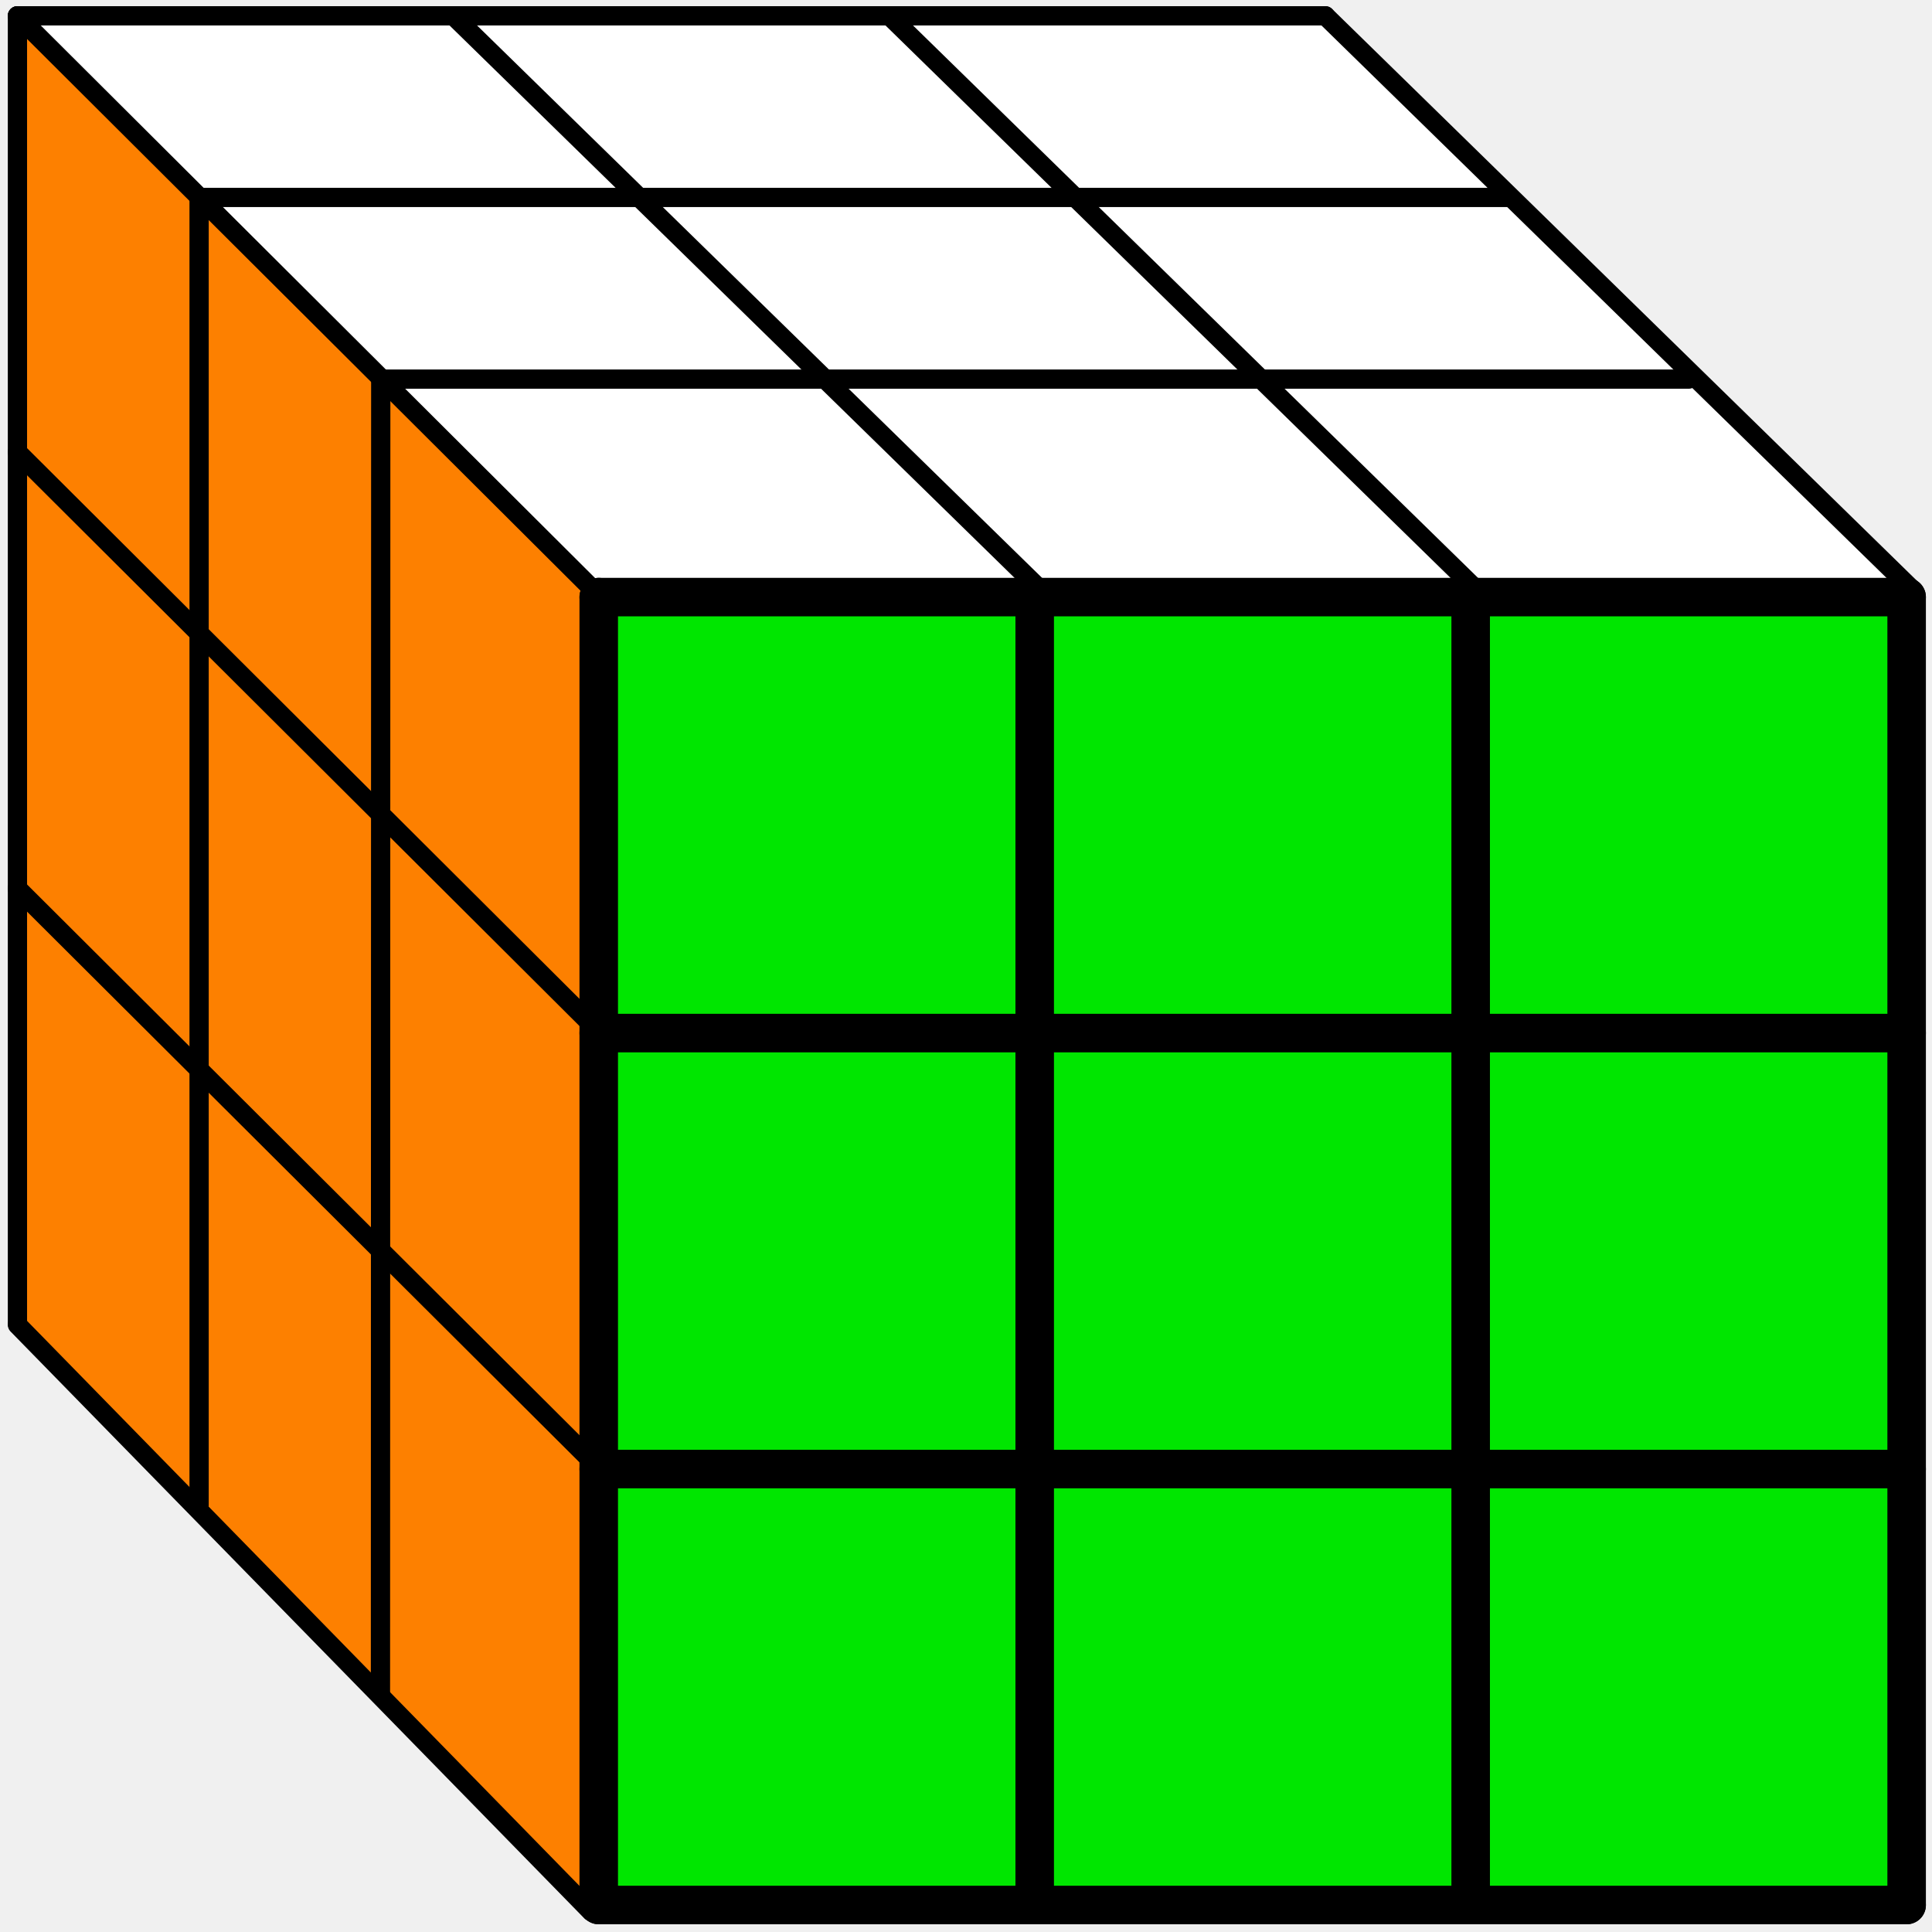
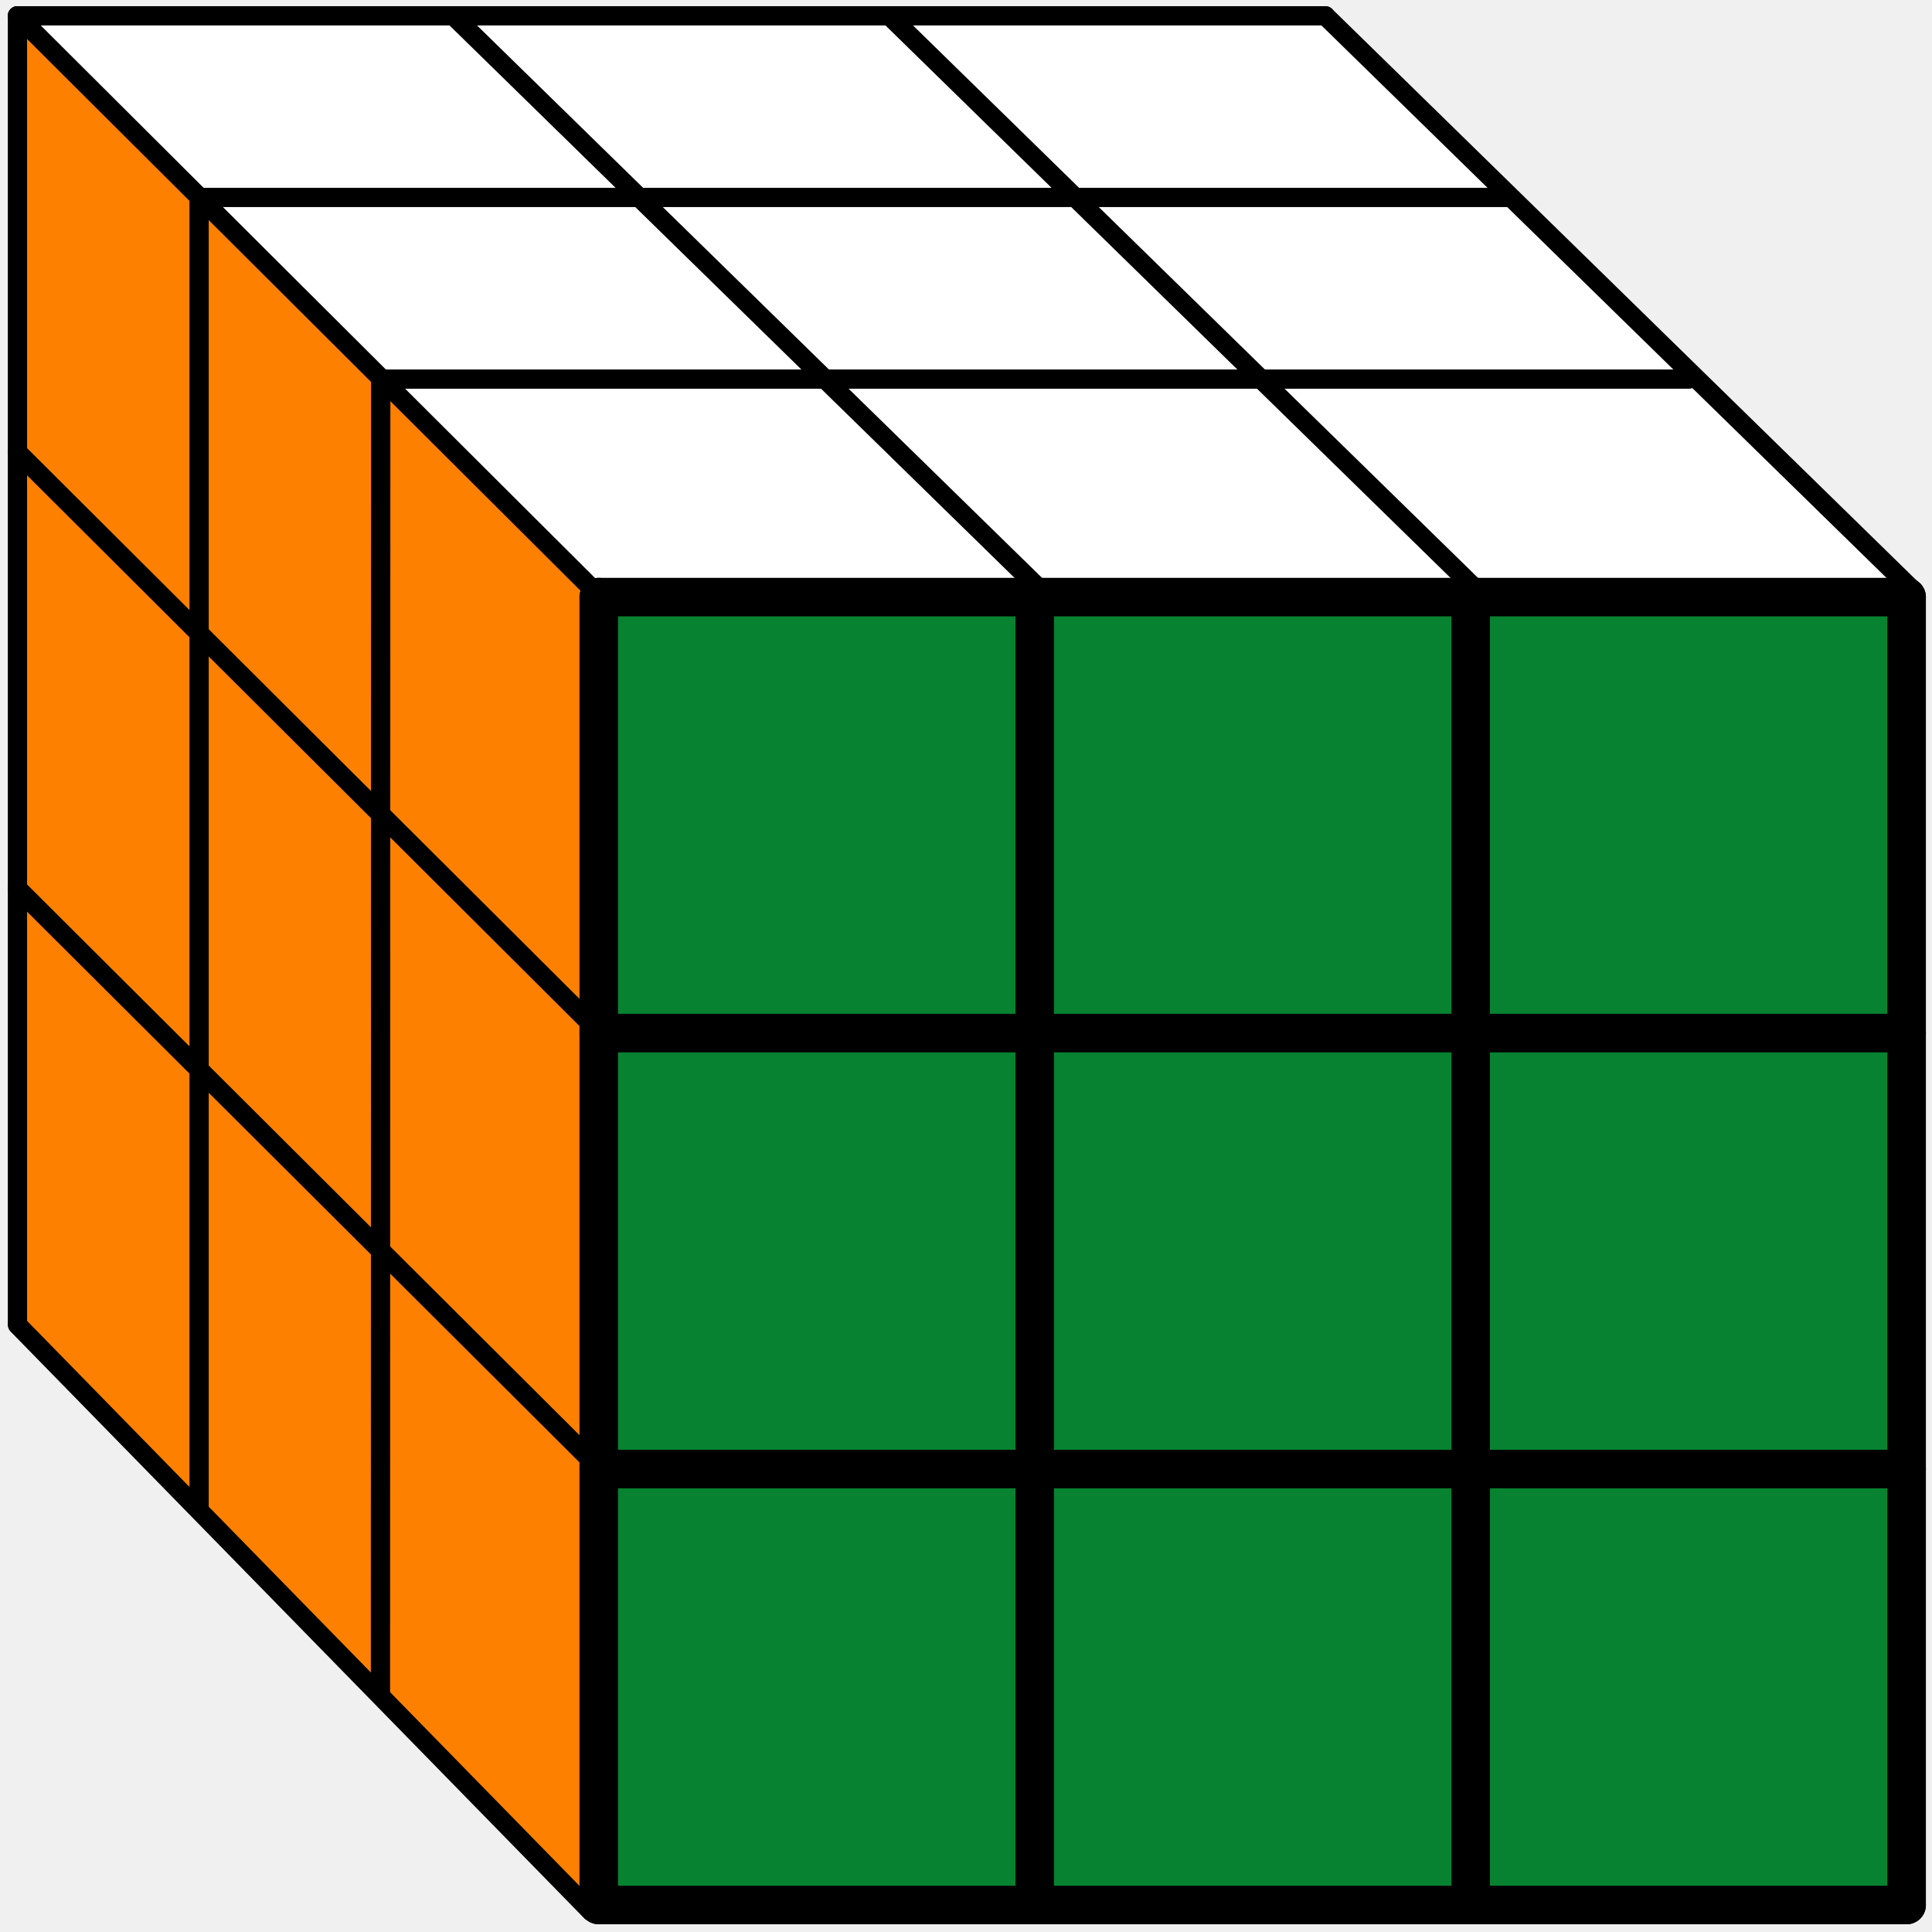
<svg xmlns="http://www.w3.org/2000/svg" xmlns:ns1="http://xml.openoffice.org/svg/export" version="1.2" width="33.5mm" height="33.5mm" viewBox="0 0 5317.795 5317.795" preserveAspectRatio="xMidYMid" xml:space="preserve" id="svg210" style="fill-rule:evenodd;stroke-width:28.222;stroke-linejoin:round">
  <defs class="ClipPathGroup" id="defs8">
    <clipPath id="presentation_clip_path" clipPathUnits="userSpaceOnUse">
      <rect x="0" y="0" width="6000" height="6000" id="rect2" />
    </clipPath>
    <clipPath id="presentation_clip_path_shrink" clipPathUnits="userSpaceOnUse">
      <rect x="6" y="6" width="5988" height="5988" id="rect5" />
    </clipPath>
  </defs>
  <defs class="TextShapeIndex" id="defs12">
    <g ns1:slide="id1" ns1:id-list="id3 id4 id5 id6 id7 id8 id9 id10 id11 id12 id13 id14 id15 id16 id17 id18 id19 id20 id21 id22 id23" id="g10" />
  </defs>
  <defs class="EmbeddedBulletChars" id="defs44">
    <g id="bullet-char-template-57356" transform="matrix(4.8828125e-4,0,0,-4.8828125e-4,0,0)">
      <path d="M 580,1141 1163,571 580,0 -4,571 Z" id="path14" />
    </g>
    <g id="bullet-char-template-57354" transform="matrix(4.8828125e-4,0,0,-4.8828125e-4,0,0)">
      <path d="M 8,1128 H 1137 V 0 H 8 Z" id="path17" />
    </g>
    <g id="bullet-char-template-10146" transform="matrix(4.8828125e-4,0,0,-4.8828125e-4,0,0)">
      <path d="M 174,0 602,739 174,1481 1456,739 Z M 1358,739 309,1346 659,739 Z" id="path20" />
    </g>
    <g id="bullet-char-template-10132" transform="matrix(4.8828125e-4,0,0,-4.8828125e-4,0,0)">
      <path d="M 2015,739 1276,0 H 717 l 543,543 H 174 v 393 h 1086 l -543,545 h 557 z" id="path23" />
    </g>
    <g id="bullet-char-template-10007" transform="matrix(4.8828125e-4,0,0,-4.8828125e-4,0,0)">
      <path d="m 0,-2 c -7,16 -16,29 -25,39 l 381,530 c -94,256 -141,385 -141,387 0,25 13,38 40,38 9,0 21,-2 34,-5 21,4 42,12 65,25 l 27,-13 111,-251 280,301 64,-25 24,25 c 21,-10 41,-24 62,-43 C 886,937 835,863 770,784 769,783 710,716 594,584 L 774,223 c 0,-27 -21,-55 -63,-84 l 16,-20 C 717,90 699,76 672,76 641,76 570,178 457,381 L 164,-76 c -22,-34 -53,-51 -92,-51 -42,0 -63,17 -64,51 -7,9 -10,24 -10,44 0,9 1,19 2,30 z" id="path26" />
    </g>
    <g id="bullet-char-template-10004" transform="matrix(4.8828125e-4,0,0,-4.8828125e-4,0,0)">
      <path d="M 285,-33 C 182,-33 111,30 74,156 52,228 41,333 41,471 c 0,78 14,145 41,201 34,71 87,106 158,106 53,0 88,-31 106,-94 l 23,-176 c 8,-64 28,-97 59,-98 l 735,706 c 11,11 33,17 66,17 42,0 63,-15 63,-46 V 965 c 0,-36 -10,-64 -30,-84 L 442,47 C 390,-6 338,-33 285,-33 Z" id="path29" />
    </g>
    <g id="bullet-char-template-9679" transform="matrix(4.8828125e-4,0,0,-4.8828125e-4,0,0)">
      <path d="M 813,0 C 632,0 489,54 383,161 276,268 223,411 223,592 c 0,181 53,324 160,431 106,107 249,161 430,161 179,0 323,-54 432,-161 108,-107 162,-251 162,-431 0,-180 -54,-324 -162,-431 C 1136,54 992,0 813,0 Z" id="path32" />
    </g>
    <g id="bullet-char-template-8226" transform="matrix(4.8828125e-4,0,0,-4.8828125e-4,0,0)">
      <path d="m 346,457 c -73,0 -137,26 -191,78 -54,51 -81,114 -81,188 0,73 27,136 81,188 54,52 118,78 191,78 73,0 134,-26 185,-79 51,-51 77,-114 77,-187 0,-75 -25,-137 -76,-188 -50,-52 -112,-78 -186,-78 z" id="path35" />
    </g>
    <g id="bullet-char-template-8211" transform="matrix(4.8828125e-4,0,0,-4.8828125e-4,0,0)">
      <path d="M -4,459 H 1135 V 606 H -4 Z" id="path38" />
    </g>
    <g id="bullet-char-template-61548" transform="matrix(4.8828125e-4,0,0,-4.8828125e-4,0,0)">
      <path d="m 173,740 c 0,163 58,303 173,419 116,115 255,173 419,173 163,0 302,-58 418,-173 116,-116 174,-256 174,-419 0,-163 -58,-303 -174,-418 C 1067,206 928,148 765,148 601,148 462,206 346,322 231,437 173,577 173,740 Z" id="path41" />
    </g>
  </defs>
  <defs class="TextEmbeddedBitmaps" id="defs46" />
  <path style="fill:#fd8000;fill-opacity:1;stroke-width:439.822" d="m 50.972,3651.673 485.948,471.904 2.247,-1191.59 -493.813,-474.151 z" id="path1023-6" />
  <path style="fill:#fd8000;fill-opacity:1;stroke-width:439.822" d="m 556.847,4169.269 474.712,474.151 10.112,-1206.196 -480.33,-475.275 z" id="path1023-7" />
  <path style="fill:#fd8000;fill-opacity:1;stroke-width:439.822" d="m 1049.878,4674.042 561.228,551.678 5.618,-1212.938 -554.487,-546.06 z" id="path1023-1" />
  <path style="fill:#fd8000;fill-opacity:1;stroke-width:439.822" d="m 1058.095,3448.151 560.105,557.296 8.989,-1192.714 -566.846,-552.802 z" id="path1023-9" />
  <path style="fill:#fd8000;fill-opacity:1;stroke-width:439.822" d="m 559.028,2948.952 476.96,477.522 V 2232.636 L 562.399,1770.844 Z" id="path1023-5" />
  <path style="fill:#fd8000;fill-opacity:1;stroke-width:439.822" d="m 44.583,2447.351 491.566,473.027 7.865,-1189.343 -498.308,-473.027 z" id="path1023-3" />
  <path style="fill:#fd8000;fill-opacity:1;stroke-width:439.822" d="m 43.528,1257.276 490.443,458.421 L 544.083,544.332 62.629,73.552 Z" id="path1023" />
  <path style="fill:#fd8000;fill-opacity:1;stroke-width:439.822" d="M 552.705,1752.56 1034.159,2209.857 1037.53,1031.751 559.447,560.97 Z" id="path1023-35" />
  <path style="fill:#fd8000;fill-opacity:1;stroke-width:439.822" d="m 1048.505,2247.522 574.711,548.307 3.371,-1180.354 -565.722,-550.554 z" id="path1023-62" />
  <path style="fill:#ffffff;fill-opacity:1;stroke-width:439.822" d="m 1618.66,1610.975 1220.339,7.945 -576.801,-572.034 -1191.737,9.534 z" id="path1023-2-8" />
  <path style="fill:#ffffff;fill-opacity:1;stroke-width:439.822" d="m 2862.003,1621.496 1159.199,-12.11 -545.021,-552.966 -1194.915,-6.356 z" id="path1023-2-8-5" />
  <path style="fill:#ffffff;fill-opacity:1;stroke-width:439.822" d="m 4052.982,1603.03 1177.437,1.589 -552.966,-559.322 -1175.848,11.123 z" id="path1023-2-8-9" />
  <path style="fill:#ffffff;fill-opacity:1;stroke-width:439.822" d="m 2262.198,1043.708 1201.271,-1.589 -506.886,-498.941 -1174.258,14.301 z" id="path1023-2-8-7" />
  <path style="fill:#ffffff;fill-opacity:1;stroke-width:439.822" d="m 3463.469,1042.119 1196.505,-15.89 -490.996,-481.462 -1191.737,7.945 z" id="path1023-2-8-22" />
  <path style="fill:#ffffff;fill-opacity:1;stroke-width:439.822" d="m 1048.003,1043.496 1198.305,-6.144 -463.983,-479.873 -1234.322,-13.983 z" id="path1023-2-8-2" />
  <path style="fill:#ffffff;fill-opacity:1;stroke-width:439.822" d="M 548.003,543.496 1758.49,543.179 1264.316,39.471 69.401,44.238 Z" id="path1023-2-8-0" />
  <path style="fill:#ffffff;fill-opacity:1;stroke-width:439.822" d="m 1758.49,543.179 1172.67,-6.356 -465.572,-495.763 -1201.271,-1.589 z" id="path1023-2-8-23" />
  <path style="fill:#ffffff;fill-opacity:1;stroke-width:439.822" d="m 2956.583,543.179 1191.42,0.318 -500,-500 -1182.415,-2.437 z" id="path1023-2-8-8" />
-   <path style="fill:#00e600;fill-opacity:1;stroke-width:439.822" d="m 1666.329,5235.446 1172.67,-7.945 3.178,-1171.081 -1180.174,-1.924 z" id="path1023-2" />
-   <path style="fill:#00e600;fill-opacity:1;stroke-width:439.822" d="m 2866.011,5221.145 1164.725,-4.767 -1.589,-1164.725 -1166.314,-1.589 z" id="path1023-2-6" />
-   <path style="fill:#00e600;fill-opacity:1;stroke-width:439.822" d="m 2862.833,4024.64 1167.903,-3.178 1.589,-1155.191 -1164.725,-11.123 z" id="path1023-2-3" />
-   <path style="fill:#00e600;fill-opacity:1;stroke-width:439.822" d="m 1672.685,4018.285 1156.78,-1.589 V 2856.738 l -1167.462,-3.241 z" id="path1023-2-7" />
-   <path style="fill:#00e600;fill-opacity:1;stroke-width:439.822" d="m 1667.918,2818.602 1164.725,1.589 V 1653.878 l -1170.64,-1.381 z" id="path1023-2-0" />
-   <path style="fill:#00e600;fill-opacity:1;stroke-width:439.822" d="m 2853.3,2834.492 1183.793,-1.589 -1.589,-1172.67 -1187.5,-16.737 z" id="path1023-2-9" />
-   <path style="fill:#00e600;fill-opacity:1;stroke-width:439.822" d="m 4055.385,2829.787 1178.074,-13.483 -5.681,-1150.336 -1179.776,-22.472 z" id="path1023-2-61" />
-   <path style="fill:#00e600;fill-opacity:1;stroke-width:439.822" d="m 4057.749,4018.285 1182.31,-1.801 -6.462,-1158.157 -1164.725,3.178 z" id="path1023-2-2" />
-   <path style="fill:#00e600;fill-opacity:1;stroke-width:439.822" d="m 4067.282,5213.2 h 1167.903 l -4.767,-1153.602 -1167.903,-4.767 z" id="path1023-2-06" />
+   <path style="fill:#078230;fill-opacity:1;stroke-width:439.822" d="m 1666.329,5235.446 1172.67,-7.945 3.178,-1171.081 -1180.174,-1.924 z" id="path1023-2" />
+   <path style="fill:#078230;fill-opacity:1;stroke-width:439.822" d="m 2866.011,5221.145 1164.725,-4.767 -1.589,-1164.725 -1166.314,-1.589 z" id="path1023-2-6" />
+   <path style="fill:#078230;fill-opacity:1;stroke-width:439.822" d="m 2862.833,4024.64 1167.903,-3.178 1.589,-1155.191 -1164.725,-11.123 z" id="path1023-2-3" />
+   <path style="fill:#078230;fill-opacity:1;stroke-width:439.822" d="m 1672.685,4018.285 1156.78,-1.589 V 2856.738 l -1167.462,-3.241 z" id="path1023-2-7" />
+   <path style="fill:#078230;fill-opacity:1;stroke-width:439.822" d="m 1667.918,2818.602 1164.725,1.589 V 1653.878 l -1170.64,-1.381 z" id="path1023-2-0" />
+   <path style="fill:#078230;fill-opacity:1;stroke-width:439.822" d="m 2853.3,2834.492 1183.793,-1.589 -1.589,-1172.67 -1187.5,-16.737 z" id="path1023-2-9" />
+   <path style="fill:#078230;fill-opacity:1;stroke-width:439.822" d="m 4055.385,2829.787 1178.074,-13.483 -5.681,-1150.336 -1179.776,-22.472 z" id="path1023-2-61" />
+   <path style="fill:#078230;fill-opacity:1;stroke-width:439.822" d="m 4057.749,4018.285 1182.31,-1.801 -6.462,-1158.157 -1164.725,3.178 z" id="path1023-2-2" />
+   <path style="fill:#078230;fill-opacity:1;stroke-width:439.822" d="m 4067.282,5213.2 h 1167.903 l -4.767,-1153.602 -1167.903,-4.767 z" id="path1023-2-06" />
  <g id="g51" transform="translate(-7.34375,-3314.094)">
    <g id="id2" class="Master_Slide">
      <g id="bg-id2" class="Background" />
      <g id="bo-id2" class="BackgroundObjects" />
    </g>
  </g>
  <g class="SlideGroup" id="g208" transform="matrix(-1,0,0,1,5348.003,-656.5035)">
    <g id="g206">
      <g id="container-id1">
        <g id="id1" class="Slide" clip-path="url(#presentation_clip_path)">
          <g class="Page" id="g202">
            <g class="Group" id="g200">
              <g class="com.sun.star.drawing.LineShape" id="g58">
                <g id="id3">
                  <rect class="BoundingBox" x="47" y="2247" width="107" height="3707" id="rect53" style="fill:none;stroke:none" />
                  <path d="M 100,5900 V 2300" id="path55" style="fill:none;stroke:#000000;stroke-width:106;stroke-linecap:round;stroke-linejoin:miter" />
                </g>
              </g>
              <g class="com.sun.star.drawing.LineShape" id="g65">
                <g id="id4">
                  <rect class="BoundingBox" x="47" y="5847" width="3707" height="107" id="rect60" style="fill:none;stroke:none" />
                  <path d="M 100,5900 H 3700" id="path62" style="fill:none;stroke:#000000;stroke-width:106;stroke-linecap:round;stroke-linejoin:miter" />
                </g>
              </g>
              <g class="com.sun.star.drawing.LineShape" id="g72">
                <g id="id5">
                  <rect class="BoundingBox" x="3647" y="2247" width="107" height="3707" id="rect67" style="fill:none;stroke:none" />
                  <path d="M 3700,5900 V 2300" id="path69" style="fill:none;stroke:#000000;stroke-width:106;stroke-linecap:round;stroke-linejoin:miter" />
                </g>
              </g>
              <g class="com.sun.star.drawing.LineShape" id="g79">
                <g id="id6">
                  <rect class="BoundingBox" x="47" y="2247" width="3707" height="107" id="rect74" style="fill:none;stroke:none" />
                  <path d="M 100,2300 H 3700" id="path76" style="fill:none;stroke:#000000;stroke-width:106;stroke-linecap:round;stroke-linejoin:miter" />
                </g>
              </g>
              <g class="com.sun.star.drawing.LineShape" id="g86">
                <g id="id7">
                  <rect class="BoundingBox" x="1247" y="2247" width="107" height="3707" id="rect81" style="fill:none;stroke:none" />
                  <path d="M 1300,5900 V 2300" id="path83" style="fill:none;stroke:#000000;stroke-width:106;stroke-linecap:round;stroke-linejoin:miter" />
                </g>
              </g>
              <g class="com.sun.star.drawing.LineShape" id="g93">
                <g id="id8">
                  <rect class="BoundingBox" x="2447" y="2247" width="107" height="3707" id="rect88" style="fill:none;stroke:none" />
                  <path d="M 2500,5900 V 2300" id="path90" style="fill:none;stroke:#000000;stroke-width:106;stroke-linecap:round;stroke-linejoin:miter" />
                </g>
              </g>
              <g class="com.sun.star.drawing.LineShape" id="g100">
                <g id="id9">
                  <rect class="BoundingBox" x="47" y="3447" width="3707" height="107" id="rect95" style="fill:none;stroke:none" />
                  <path d="M 100,3500 H 3700" id="path97" style="fill:none;stroke:#000000;stroke-width:106;stroke-linecap:round;stroke-linejoin:miter" />
                </g>
              </g>
              <g class="com.sun.star.drawing.LineShape" id="g107">
                <g id="id10">
                  <rect class="BoundingBox" x="47" y="4647" width="3707" height="107" id="rect102" style="fill:none;stroke:none" />
                  <path d="M 100,4700 H 3700" id="path104" style="fill:none;stroke:#000000;stroke-width:106;stroke-linecap:round;stroke-linejoin:miter" />
                </g>
              </g>
              <g class="com.sun.star.drawing.LineShape" id="g114">
                <g id="id11">
                  <rect class="BoundingBox" x="673" y="1673" width="3655" height="55" id="rect109" style="fill:none;stroke:none" />
                  <path d="M 700,1700 H 4300" id="path111" style="fill:none;stroke:#000000;stroke-width:53;stroke-linecap:round;stroke-linejoin:miter" />
                </g>
              </g>
              <g class="com.sun.star.drawing.LineShape" id="g121">
                <g id="id12">
                  <rect class="BoundingBox" x="1173" y="1173" width="3655" height="55" id="rect116" style="fill:none;stroke:none" />
                  <path d="M 1200,1200 H 4800" id="path118" style="fill:none;stroke:#000000;stroke-width:53;stroke-linecap:round;stroke-linejoin:miter" />
                </g>
              </g>
              <g class="com.sun.star.drawing.LineShape" id="g128">
                <g id="id13">
                  <rect class="BoundingBox" x="1673" y="673" width="3655" height="55" id="rect123" style="fill:none;stroke:none" />
                  <path d="M 1700,700 H 5300" id="path125" style="fill:none;stroke:#000000;stroke-width:53;stroke-linecap:round;stroke-linejoin:miter" />
                </g>
              </g>
              <g class="com.sun.star.drawing.LineShape" id="g135">
                <g id="id14">
                  <rect class="BoundingBox" x="4273" y="1673" width="55" height="3655" id="rect130" style="fill:none;stroke:none" />
                  <path d="M 4300.794,5320.657 4300,1700" id="path132" style="fill:none;stroke:#000000;stroke-width:53;stroke-linecap:round;stroke-linejoin:miter" />
                </g>
              </g>
              <g class="com.sun.star.drawing.LineShape" id="g142">
                <g id="id15">
                  <rect class="BoundingBox" x="4773" y="1173" width="55" height="3655" id="rect137" style="fill:none;stroke:none" />
                  <path d="M 4800,4800 V 1200" id="path139" style="fill:none;stroke:#000000;stroke-width:53;stroke-linecap:round;stroke-linejoin:miter" />
                </g>
              </g>
              <g class="com.sun.star.drawing.LineShape" id="g149">
                <g id="id16">
                  <rect class="BoundingBox" x="5273" y="673" width="55" height="3655" id="rect144" style="fill:none;stroke:none" />
                  <path d="M 5300,4300 V 700" id="path146" style="fill:none;stroke:#000000;stroke-width:53;stroke-linecap:round;stroke-linejoin:miter" />
                </g>
              </g>
              <g class="com.sun.star.drawing.LineShape" id="g156">
                <g id="id17">
                  <rect class="BoundingBox" x="59" y="673" width="1669" height="1633" id="rect151" style="fill:none;stroke:none" />
                  <path d="M 86,2278 1700,700" id="path153" style="fill:none;stroke:#000000;stroke-width:53;stroke-linecap:round;stroke-linejoin:miter" />
                </g>
              </g>
              <g class="com.sun.star.drawing.LineShape" id="g163">
                <g id="id18">
                  <rect class="BoundingBox" x="1259" y="673" width="1669" height="1633" id="rect158" style="fill:none;stroke:none" />
                  <path d="M 1286,2278 2900,700" id="path160" style="fill:none;stroke:#000000;stroke-width:53;stroke-linecap:round;stroke-linejoin:miter" />
                </g>
              </g>
              <g class="com.sun.star.drawing.LineShape" id="g170">
                <g id="id19">
                  <rect class="BoundingBox" x="2459" y="673" width="1669" height="1633" id="rect165" style="fill:none;stroke:none" />
                  <path d="M 2486,2278 4100,700" id="path167" style="fill:none;stroke:#000000;stroke-width:53;stroke-linecap:round;stroke-linejoin:miter" />
                </g>
              </g>
              <g class="com.sun.star.drawing.LineShape" id="g177">
                <g id="id20">
                  <rect class="BoundingBox" x="3659" y="673" width="1669" height="1664" id="rect172" style="fill:none;stroke:none" />
                  <path d="M 3686,2309 5300,700" id="path174" style="fill:none;stroke:#000000;stroke-width:53;stroke-linecap:round;stroke-linejoin:miter" />
                </g>
              </g>
              <g class="com.sun.star.drawing.LineShape" id="g184">
                <g id="id21">
                  <rect class="BoundingBox" x="3659" y="1874" width="1669" height="1664" id="rect179" style="fill:none;stroke:none" />
                  <path d="M 3686,3510 5300,1901" id="path181" style="fill:none;stroke:#000000;stroke-width:53;stroke-linecap:round;stroke-linejoin:miter" />
                </g>
              </g>
              <g class="com.sun.star.drawing.LineShape" id="g191">
                <g id="id22">
                  <rect class="BoundingBox" x="3659" y="3075" width="1669" height="1664" id="rect186" style="fill:none;stroke:none" />
                  <path d="M 3686,4711 5300,3102" id="path188" style="fill:none;stroke:#000000;stroke-width:53;stroke-linecap:round;stroke-linejoin:miter" />
                </g>
              </g>
              <g class="com.sun.star.drawing.LineShape" id="g198">
                <g id="id23">
                  <rect class="BoundingBox" x="3694" y="4276" width="1634" height="1670" id="rect193" style="fill:none;stroke:none" />
                  <path d="M 3721,5918 5300,4303" id="path195" style="fill:none;stroke:#000000;stroke-width:53;stroke-linecap:round;stroke-linejoin:miter" />
                </g>
              </g>
            </g>
          </g>
        </g>
      </g>
    </g>
  </g>
</svg>
